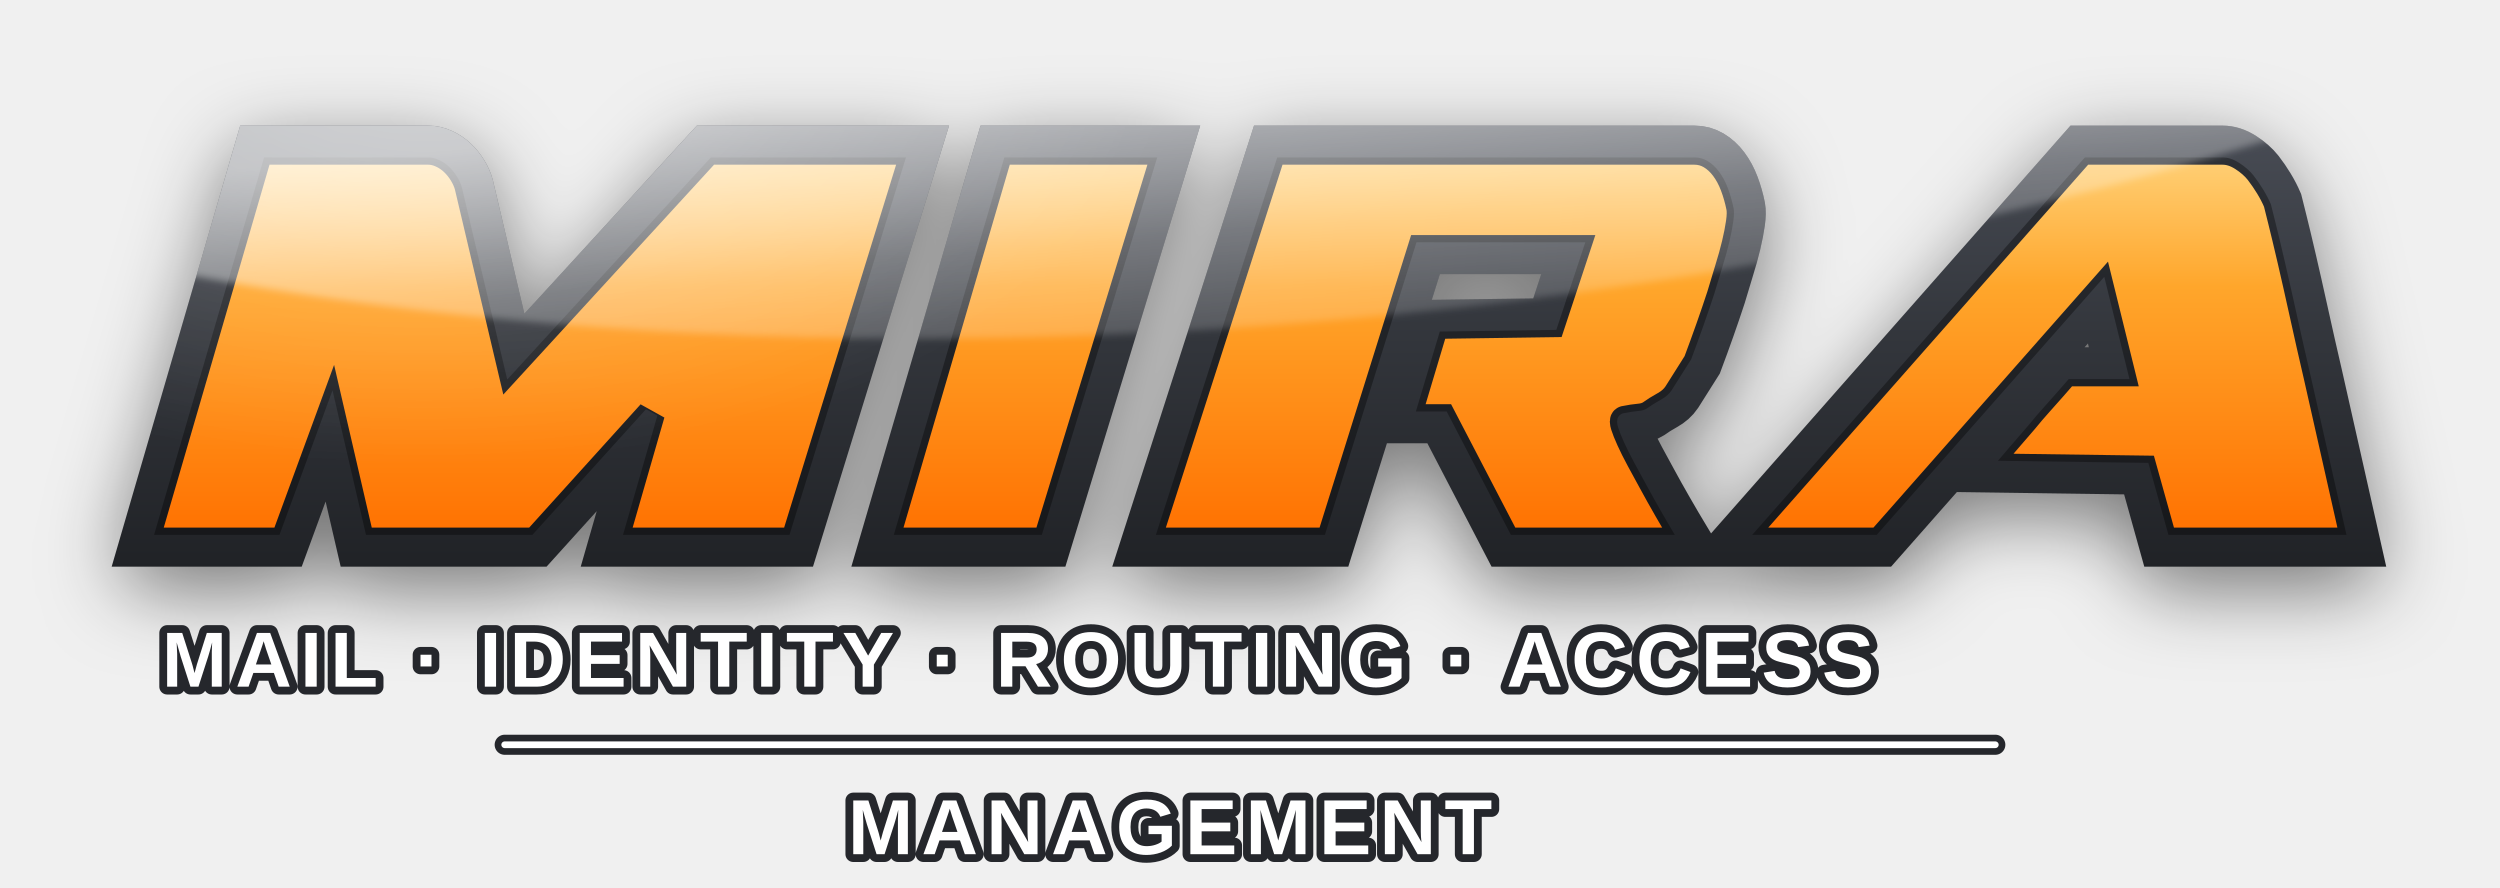
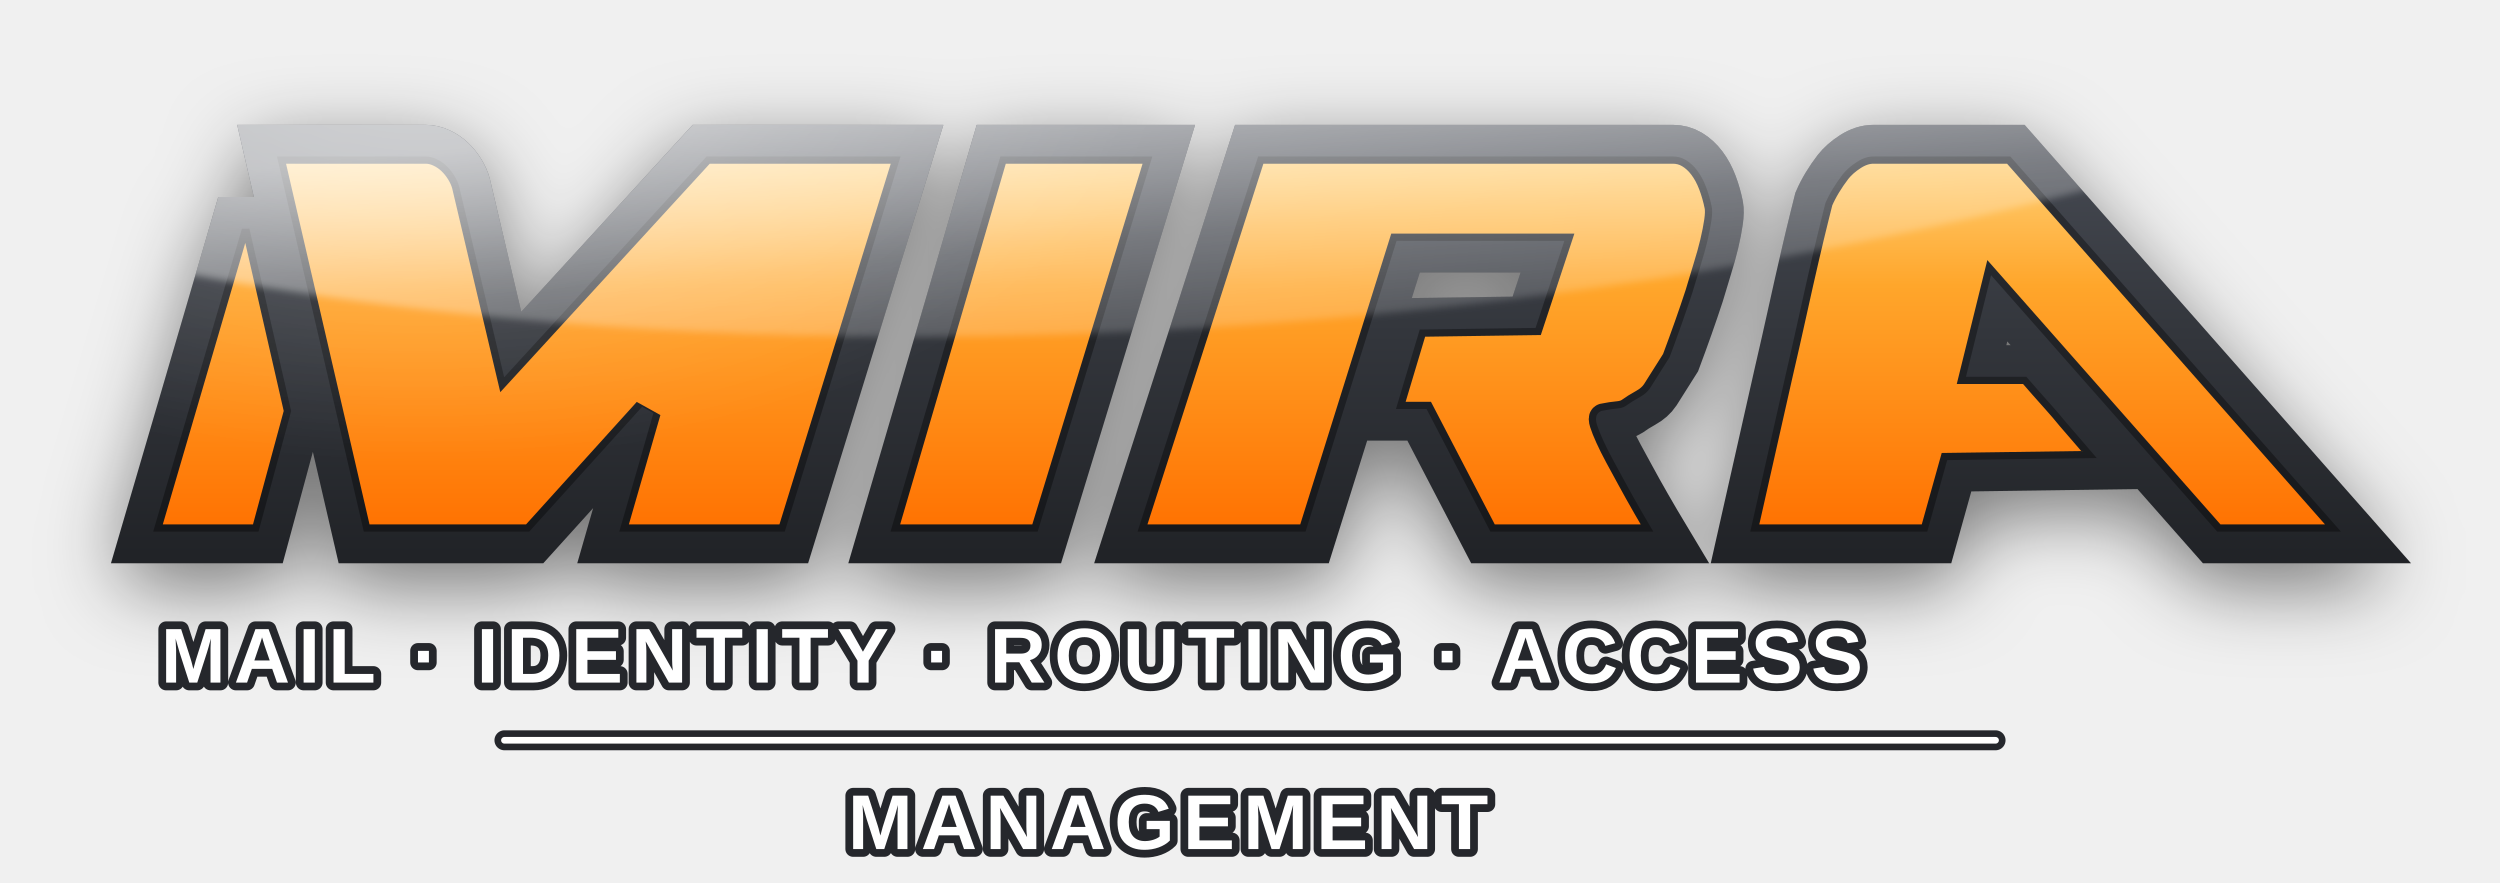
- <svg xmlns="http://www.w3.org/2000/svg" viewBox="-6.0 0 447.8 159" role="img" aria-label="MIRA – Mail · Identity · Routing · Access">
+ <svg xmlns="http://www.w3.org/2000/svg" viewBox="-6.0 0 450.5 159" role="img" aria-label="MIRA – Mail · Identity · Routing · Access">
  <defs>
-     <path id="b" d="M20 97L40.40 27L70.70 27Q71.90 27 73.10 27.55Q74.30 28.10 75.25 29Q76.20 29.90 76.90 31.05Q77.60 32.20 77.90 33.30L85.50 65.50L120.80 27L157.90 27L136.30 97L104 97L110.60 74.10L89.90 97L58.60 97L53.30 74.10L44.90 97ZM181.50 97L152.50 97L173 27L202.90 27ZM232.20 97L199.40 97L221.90 27L297.50 27Q299.10 27 300.45 27.80Q301.80 28.60 302.85 30Q303.90 31.40 304.60 33.25Q305.30 35.10 305.70 37.10L305.70 37.10Q305.90 38.10 305.65 39.85Q305.40 41.60 304.90 43.70Q304.40 45.80 303.65 48.20Q302.90 50.60 302.20 53L302.20 53Q300.40 58.50 298 64.90L298 64.90L294.40 70.60Q293.60 71.80 292.15 72.60Q290.70 73.40 289.60 74.20L289.60 74.20Q288.80 74.70 287.65 74.80Q286.50 74.90 285 75.20L285 75.20Q284.70 75.30 285 76.25Q285.30 77.20 286 78.75Q286.70 80.30 287.75 82.25Q288.80 84.20 289.90 86.20L289.90 86.20Q292.50 91 296.10 97L296.10 97L263.90 97L252.40 74.90L246 74.90L251 58.20L271.90 57.90L276.30 44.60L248.60 44.60L232.20 97ZM330.70 97L305.20 97L366.90 27L392.10 27Q393.90 27 395.70 28.15Q397.50 29.30 398.60 30.70L398.60 30.70Q399.60 32 400.45 33.40Q401.30 34.80 401.90 36.20L401.90 36.20Q402 36.60 402.70 39.40Q403.40 42.20 404.40 46.50Q405.40 50.80 406.60 56.25Q407.80 61.70 409.10 67.30L409.10 67.30Q412.10 80.50 415.80 97L415.80 97L381.50 97L377.90 84.10L349.30 83.70Q353.30 79 356.60 75.20L356.60 75.20Q357.90 73.60 359.25 72.10Q360.60 70.60 361.65 69.40Q362.70 68.20 363.35 67.45Q364 66.70 364 66.70L364 66.70L373.90 66.70L370.30 52.10L330.70 97Z" />
+     <path id="b" d="M41.50 97L20 97L36.70 40L39.90 40L47.70 74.10ZM42.40 27L70.70 27Q71.90 27 73.10 27.55Q74.30 28.10 75.25 29Q76.20 29.90 76.90 31.05Q77.60 32.20 77.90 33.30L85.50 65.50L120.80 27L157.90 27L136.30 97L104 97L110.60 74.10L89.90 97L58.60 97ZM181.87 97L152.87 97L173.37 27L203.27 27ZM230.14 97L197.34 97L219.84 27L295.44 27Q297.04 27 298.39 27.80Q299.74 28.60 300.79 30Q301.84 31.40 302.54 33.25Q303.24 35.10 303.64 37.10L303.64 37.10Q303.84 38.10 303.59 39.85Q303.34 41.60 302.84 43.70Q302.34 45.80 301.59 48.20Q300.84 50.60 300.14 53L300.14 53Q298.34 58.50 295.94 64.90L295.94 64.90L292.34 70.60Q291.54 71.80 290.09 72.60Q288.64 73.40 287.54 74.20L287.54 74.20Q286.74 74.70 285.59 74.80Q284.44 74.90 282.94 75.20L282.94 75.20Q282.64 75.30 282.94 76.25Q283.24 77.20 283.94 78.75Q284.64 80.30 285.69 82.25Q286.74 84.20 287.84 86.20L287.84 86.20Q290.44 91 294.04 97L294.04 97L261.84 97L250.34 74.90L243.94 74.90L248.94 58.20L269.84 57.90L274.24 44.60L246.54 44.60L230.14 97ZM393.00 97L418.50 97L356.80 27L331.60 27Q329.80 27 328.00 28.15Q326.20 29.30 325.10 30.70L325.10 30.70Q324.10 32 323.25 33.40Q322.40 34.80 321.80 36.20L321.80 36.20Q321.70 36.60 321.00 39.40Q320.30 42.20 319.30 46.50Q318.30 50.80 317.10 56.25Q315.90 61.70 314.60 67.30L314.60 67.30Q311.60 80.50 307.90 97L307.90 97L342.20 97L345.80 84.10L374.40 83.70Q370.40 79 367.10 75.20L367.10 75.20Q365.80 73.60 364.45 72.10Q363.10 70.60 362.05 69.40Q361.00 68.20 360.35 67.45Q359.70 66.70 359.70 66.70L359.70 66.70L349.80 66.70L353.40 52.10L393.00 97Z" />
    <linearGradient id="rahmen" x1="0" y1="18" x2="0" y2="102" gradientUnits="userSpaceOnUse">
      <stop offset="0" stop-color="#4b4f58" />
      <stop offset=".5" stop-color="#33363c" />
      <stop offset="1" stop-color="#202226" />
    </linearGradient>
    <linearGradient id="seele" x1="0" y1="26" x2="0" y2="96" gradientUnits="userSpaceOnUse">
      <stop offset="0" stop-color="#ffd27a" />
      <stop offset=".35" stop-color="#ffa62b" />
      <stop offset="1" stop-color="#ff7000" />
    </linearGradient>
    <radialGradient id="sonne" cx="70" cy="10" r="190" gradientUnits="userSpaceOnUse" gradientTransform="translate(70 10) scale(1 .55) translate(-70 -10)">
      <stop offset="0" stop-color="#fff" stop-opacity=".6" />
      <stop offset=".35" stop-color="#fff" stop-opacity=".22" />
      <stop offset=".7" stop-color="#fff" stop-opacity="0" />
    </radialGradient>
    <linearGradient id="spiegel" x1="0" y1="14" x2="0" y2="62" gradientUnits="userSpaceOnUse">
      <stop offset="0" stop-color="#fff" stop-opacity=".62" />
      <stop offset=".55" stop-color="#fff" stop-opacity=".3" />
      <stop offset="1" stop-color="#fff" stop-opacity=".14" />
    </linearGradient>
    <filter id="bogenweich" filterUnits="userSpaceOnUse" x="-100" y="-300" width="700" height="450">
      <feGaussianBlur stdDeviation=".7" />
    </filter>
    <filter id="hinterweich" filterUnits="userSpaceOnUse" x="-50" y="-20" width="600" height="200">
      <feGaussianBlur stdDeviation="7" />
    </filter>
    <mask id="form" maskUnits="userSpaceOnUse" x="-50" y="0" width="600" height="150">
      <use href="#b" fill="#fff" stroke="#fff" stroke-width="9" stroke-linejoin="miter" />
    </mask>
    <mask id="fase" maskUnits="userSpaceOnUse" x="-50" y="0" width="600" height="150">
      <use href="#b" fill="#fff" stroke="#000" stroke-width="2.4" stroke-linejoin="miter" />
    </mask>
    <mask id="kern" maskUnits="userSpaceOnUse" x="-50" y="0" width="600" height="150">
      <use href="#b" fill="#fff" stroke="#000" stroke-width="5" stroke-linejoin="miter" />
    </mask>
  </defs>
  <style>
    .hinterschein{fill:#000;stroke:#000;opacity:.5;transform:translate(0,4px)}
    @media (prefers-color-scheme: dark){.hinterschein{fill:#fff;stroke:#fff;opacity:.34;transform:none}}
  </style>
  <use href="#b" class="hinterschein" stroke-width="9" stroke-linejoin="round" filter="url(#hinterweich)" />
  <use href="#b" fill="url(#rahmen)" stroke="url(#rahmen)" stroke-width="9" stroke-linejoin="miter" />
  <use href="#b" fill="#000" fill-opacity=".35" mask="url(#fase)" />
  <g mask="url(#kern)">
    <use href="#b" fill="#b54a00" />
    <use href="#b" fill="url(#seele)" transform="translate(0 .9)" />
  </g>
  <rect x="-50" y="0" width="600" height="110" fill="url(#sonne)" opacity=".6" mask="url(#form)" />
  <g mask="url(#form)">
-     <ellipse cx="218" cy="-110" rx="381" ry="168" transform="rotate(-5 218 -110)" fill="url(#spiegel)" filter="url(#bogenweich)" />
+     <ellipse cx="219" cy="-110" rx="383" ry="168" transform="rotate(-5 219 -110)" fill="url(#spiegel)" filter="url(#bogenweich)" />
  </g>
-   <text x="23.0" y="123" textLength="389.8" font-family="'Segoe UI Semibold','Segoe UI',Arial,Helvetica,sans-serif" font-size="14" font-weight="600" fill="#ffffff" stroke="#25272c" stroke-width="2.8" stroke-linejoin="round" paint-order="stroke" letter-spacing="1.5" lengthAdjust="spacing">MAIL · IDENTITY · ROUTING · ACCESS</text>
-   <path d="M84.4 133.4H351.4" stroke="#25272c" stroke-width="3.6" stroke-linecap="round" />
-   <path d="M84.4 133.4H351.4" stroke="#ffffff" stroke-width="1.2" stroke-linecap="round" />
-   <text x="145.9" y="153" textLength="144.0" font-family="'Segoe UI Semibold','Segoe UI',Arial,Helvetica,sans-serif" font-size="14" font-weight="600" fill="#ffffff" stroke="#25272c" stroke-width="2.8" stroke-linejoin="round" paint-order="stroke" letter-spacing="1.5" lengthAdjust="spacing">MANAGEMENT</text>
+   <text x="23.0" y="123" textLength="392.5" font-family="'Segoe UI Semibold','Segoe UI',Arial,Helvetica,sans-serif" font-size="14" font-weight="600" fill="#ffffff" stroke="#25272c" stroke-width="2.8" stroke-linejoin="round" paint-order="stroke" letter-spacing="1.5" lengthAdjust="spacing">MAIL · IDENTITY · ROUTING · ACCESS</text>
+   <path d="M84.9 133.4H353.6" stroke="#25272c" stroke-width="3.6" stroke-linecap="round" />
+   <path d="M84.9 133.4H353.6" stroke="#ffffff" stroke-width="1.2" stroke-linecap="round" />
+   <text x="146.8" y="153" textLength="144.8" font-family="'Segoe UI Semibold','Segoe UI',Arial,Helvetica,sans-serif" font-size="14" font-weight="600" fill="#ffffff" stroke="#25272c" stroke-width="2.8" stroke-linejoin="round" paint-order="stroke" letter-spacing="1.5" lengthAdjust="spacing">MANAGEMENT</text>
</svg>
